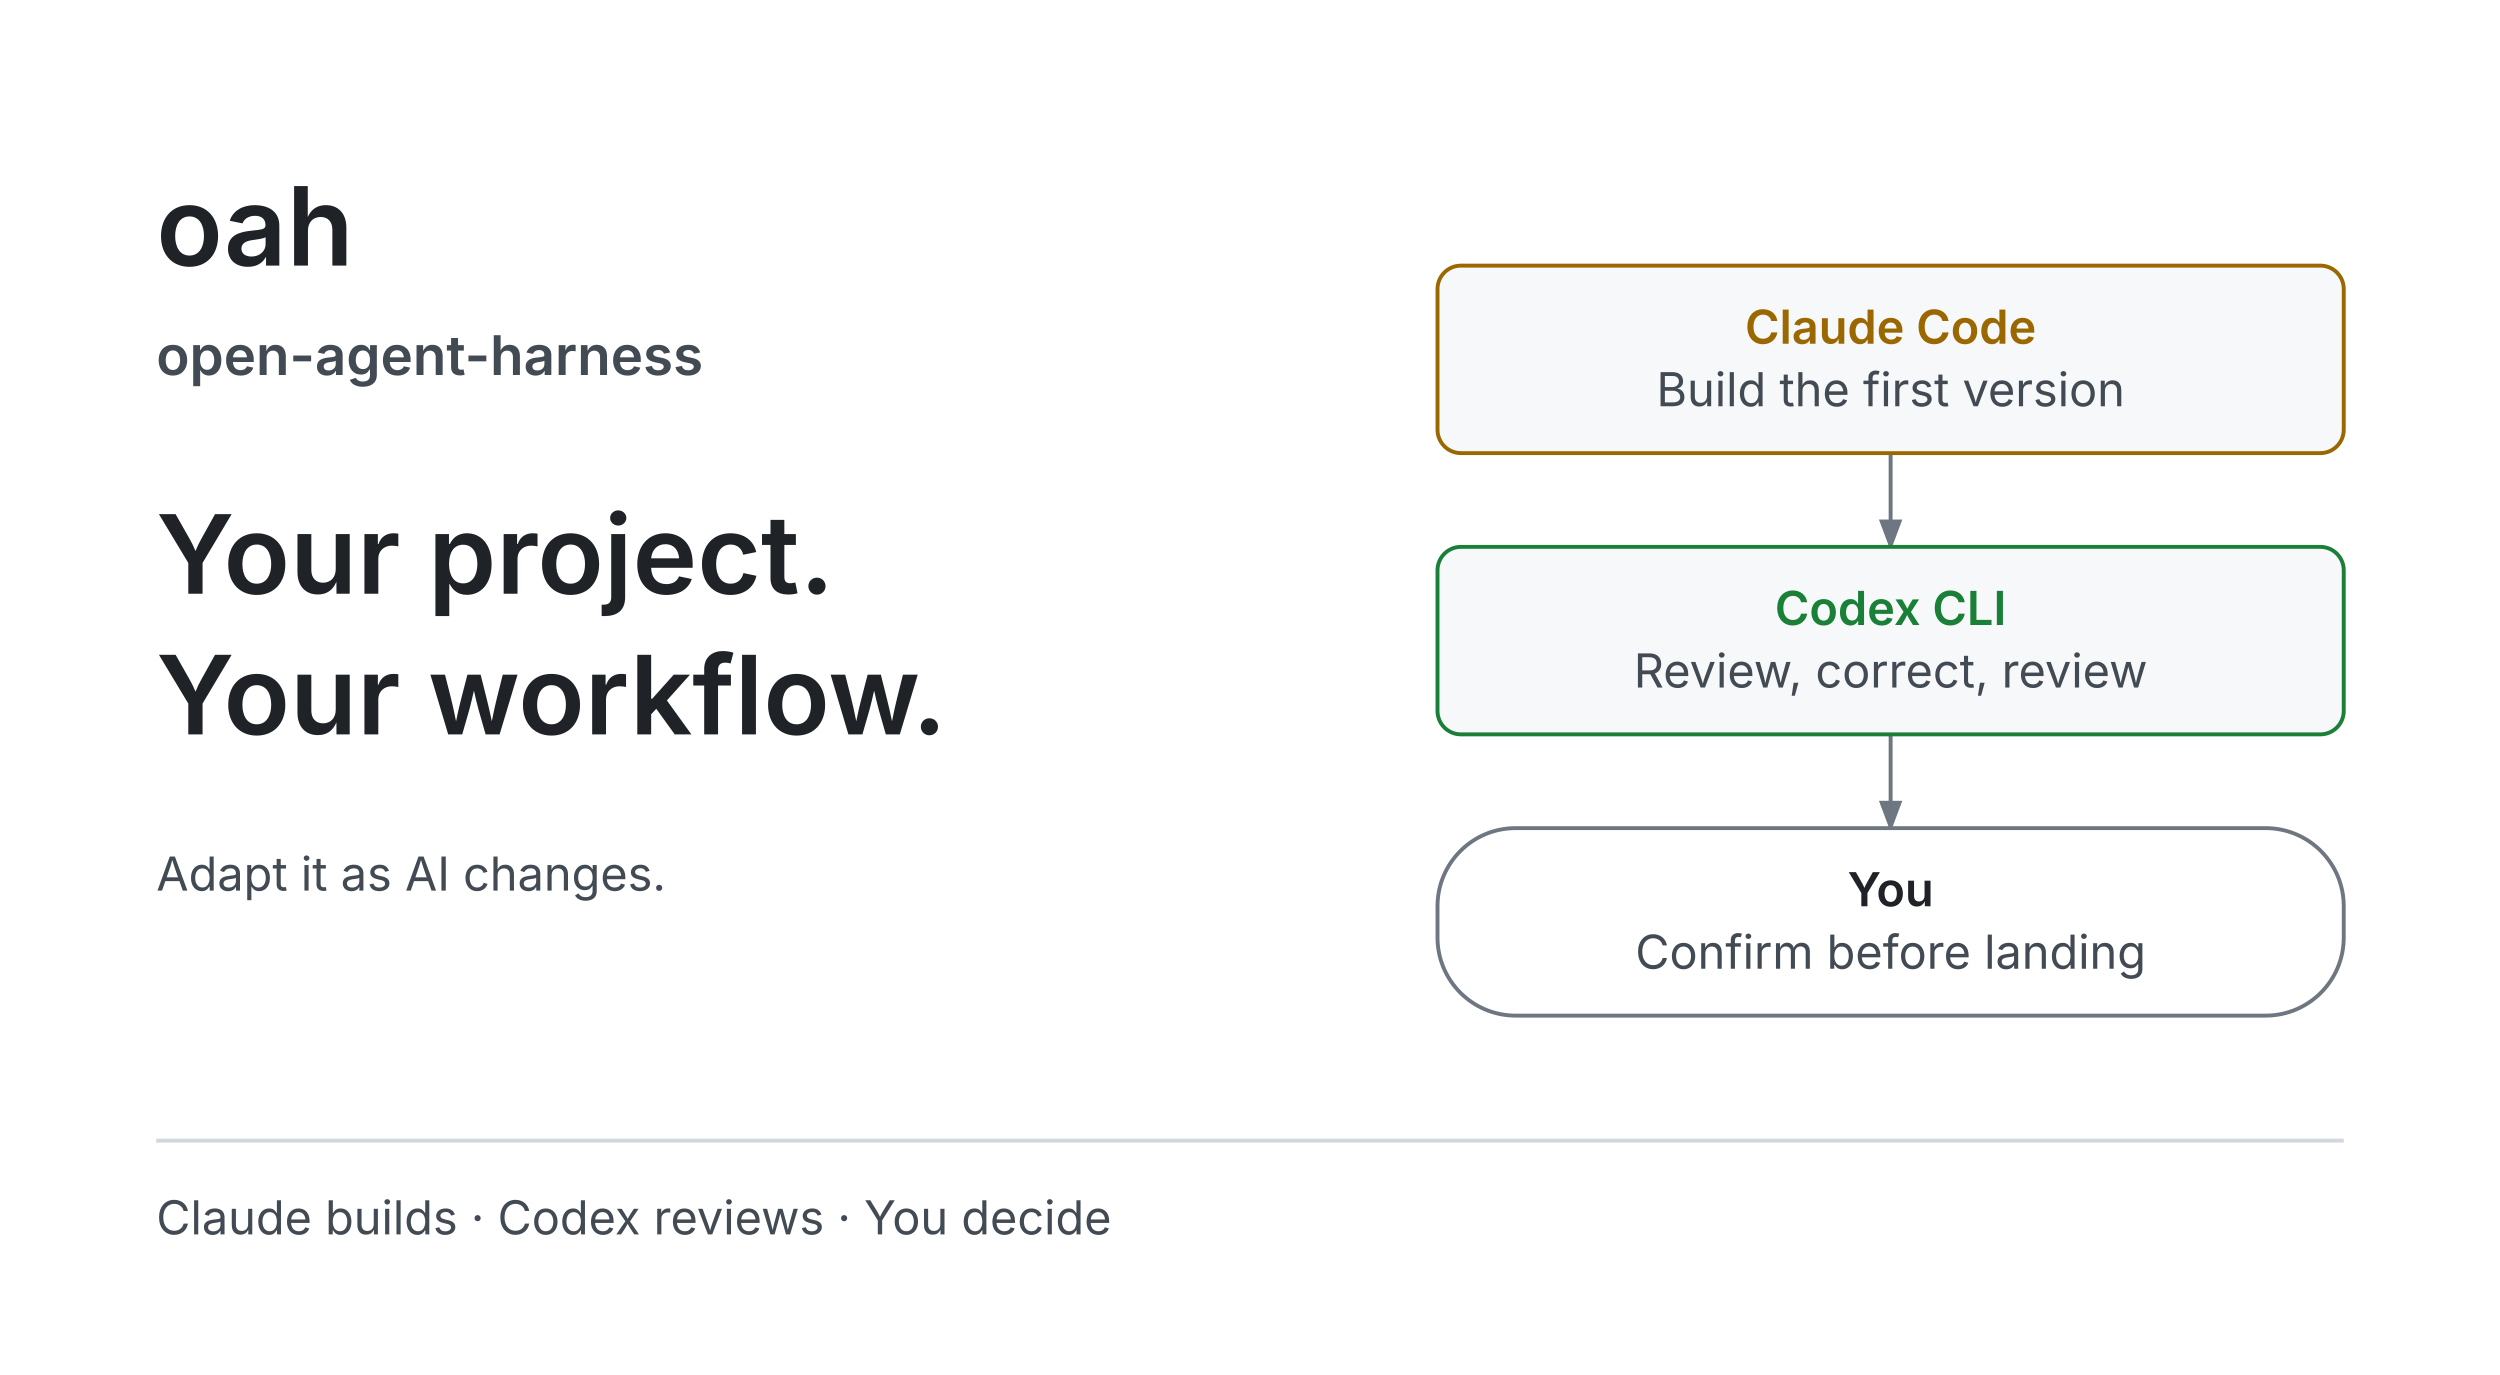
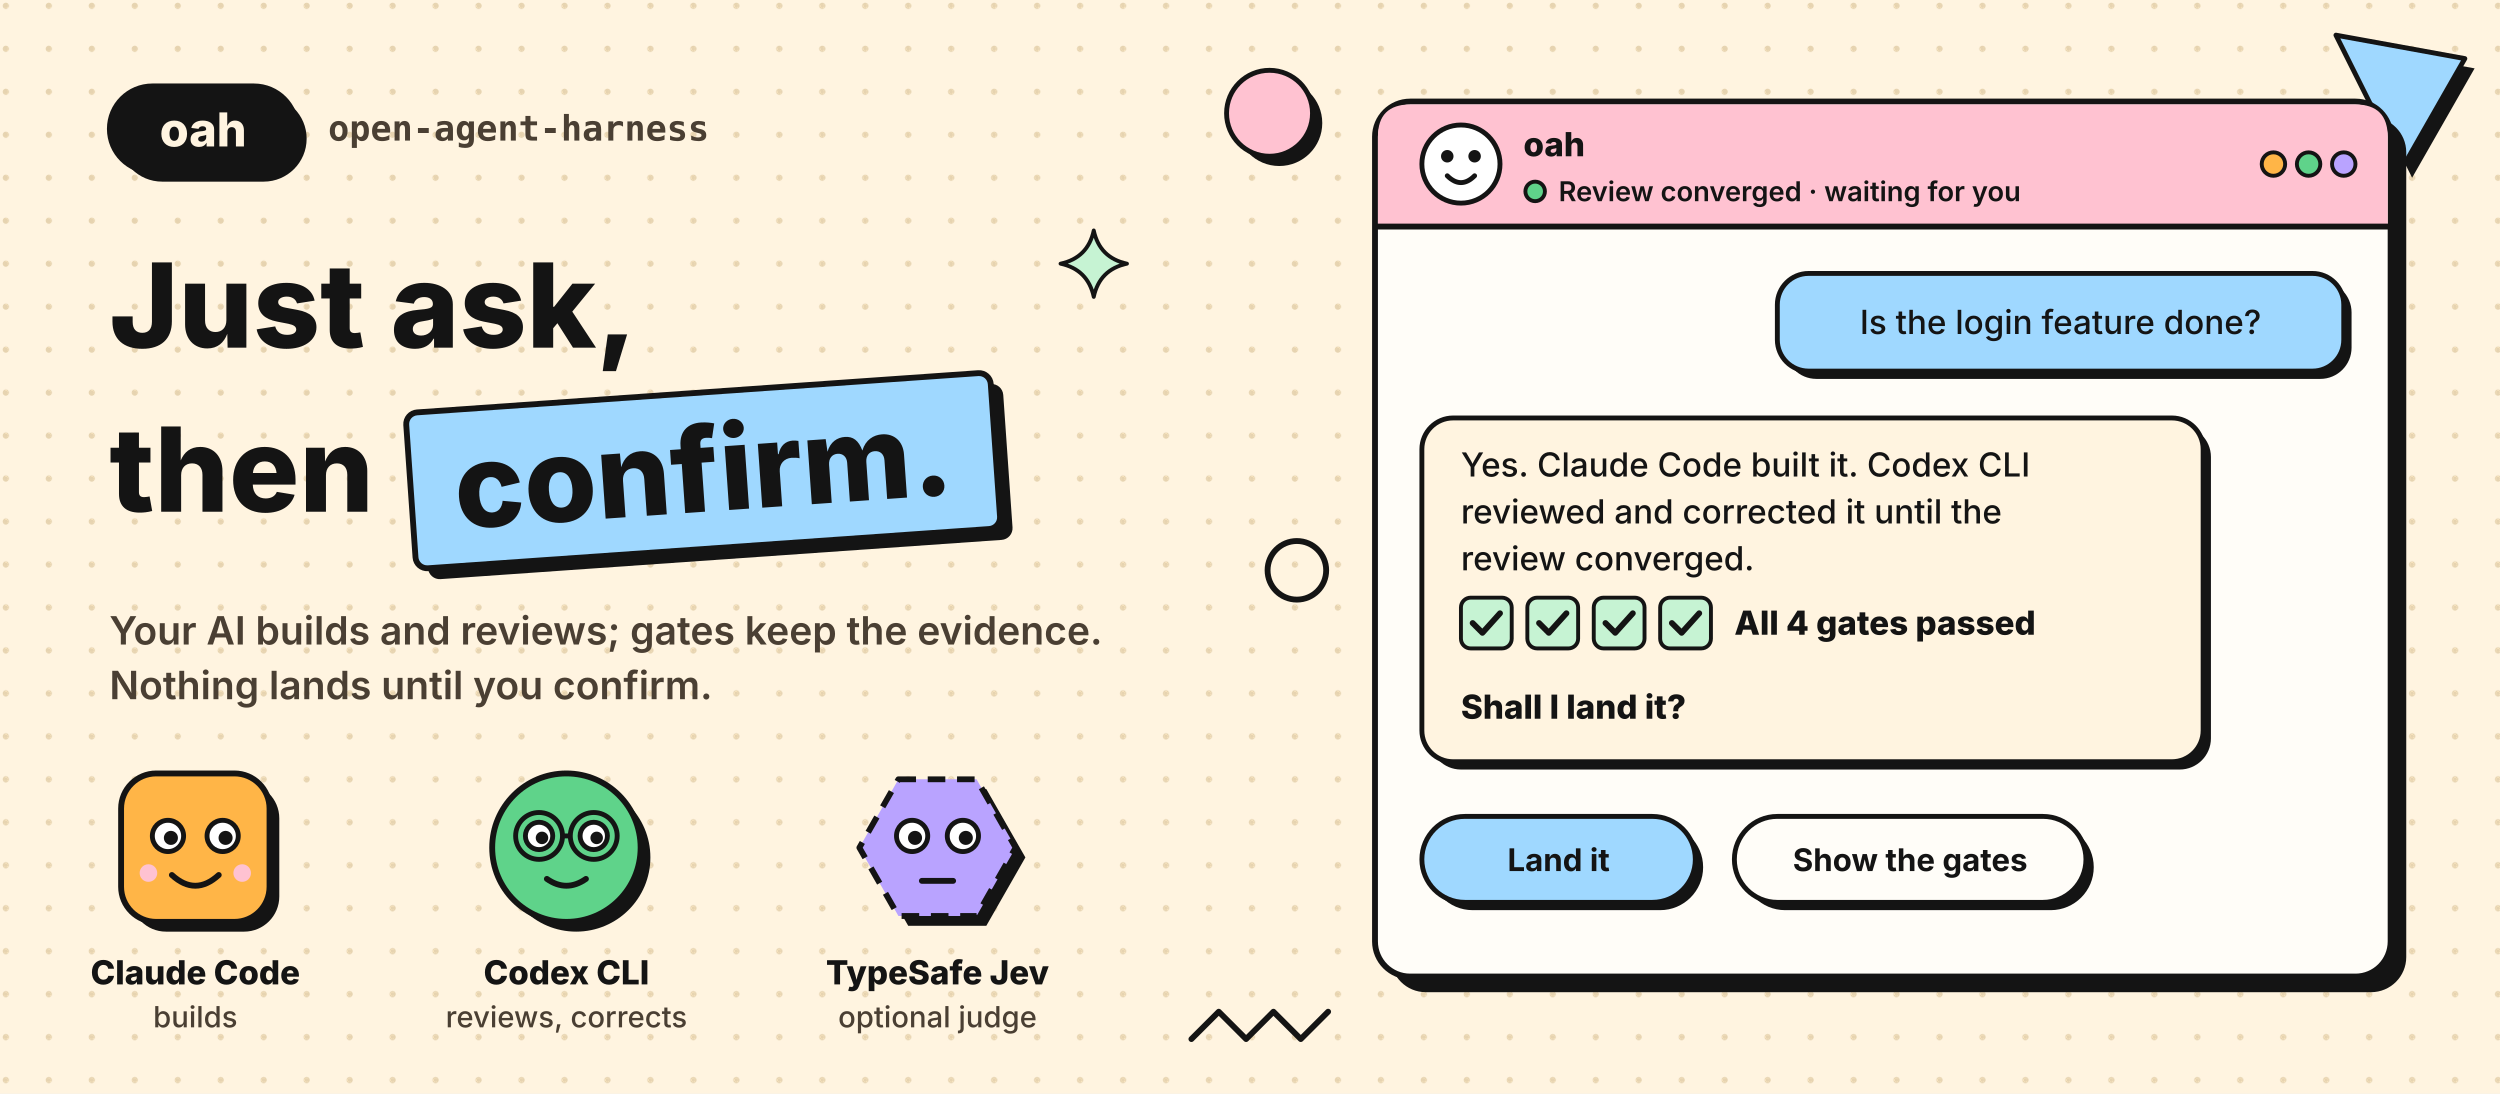
- <svg xmlns="http://www.w3.org/2000/svg" viewBox="0 0 640 352" role="img" aria-labelledby="banner-light-title banner-light-desc" id="banner-light-root">
+ <svg xmlns="http://www.w3.org/2000/svg" viewBox="0 0 1280 560" role="img" aria-labelledby="banner-light-title banner-light-desc" id="banner-light-root">
  <defs>
-     <style>#banner-light-root { font-family: system-ui, -apple-system, "Segoe UI", sans-serif; color: #1f2328; }
+     <style>#banner-light-root { font-family: system-ui, -apple-system, "Segoe UI", sans-serif; color: #141414; }
      #banner-light-root .diagram-container { width: 100%; overflow-x: auto; }
-       #banner-light-root .title { font-size: 28px; font-weight: 600; }
-       #banner-light-root .group { font-size: 14px; font-weight: 600; }
-       #banner-light-root .node { font-size: 12px; font-weight: 600; }
-       #banner-light-root .label { font-size: 12px; font-weight: 400; }
-       #banner-light-root .mono { font-family: ui-monospace, "SFMono-Regular", Consolas, monospace; font-size: 8px; }
-       #banner-light-root .arrow-label { font-family: ui-monospace, "SFMono-Regular", Consolas, monospace; font-size: 8px; font-weight: 400; }
+       #banner-light-root .display { font-family: "Arial Black", "Segoe UI Black", system-ui, -apple-system, "Segoe UI", sans-serif; font-size: 60px; font-weight: 800; }
+       #banner-light-root .brand { font-family: "Arial Black", "Segoe UI Black", system-ui, -apple-system, "Segoe UI", sans-serif; font-size: 24px; font-weight: 800; }
+       #banner-light-root .mono { font-family: ui-monospace, "SFMono-Regular", Consolas, monospace; font-size: 18px; font-weight: 600; }
+       #banner-light-root .tag { font-size: 20px; font-weight: 600; }
+       #banner-light-root .name { font-size: 17px; font-weight: 800; }
+       #banner-light-root .role { font-size: 15px; font-weight: 500; }
+       #banner-light-root .status { font-size: 14px; font-weight: 600; }
+       #banner-light-root .msg { font-size: 17px; font-weight: 500; }
+       #banner-light-root .strong { font-size: 17px; font-weight: 800; }
+       #banner-light-root .chip { font-size: 16px; font-weight: 700; }
      @media print {
#banner-light-root .diagram-container { overflow-x: visible; }
}</style>
-     <marker id="banner-light-arrow" markerWidth="8" markerHeight="6" refX="7" refY="3" orient="auto">
-       <polygon points="0 0, 8 3, 0 6" fill="#6e7781" />
-     </marker>
-     <marker id="banner-light-arrow-accent" markerWidth="8" markerHeight="6" refX="7" refY="3" orient="auto">
-       <polygon points="0 0, 8 3, 0 6" fill="#1a7f37" />
-     </marker>
-     <marker id="banner-light-arrow-link" markerWidth="8" markerHeight="6" refX="7" refY="3" orient="auto">
-       <polygon points="0 0, 8 3, 0 6" fill="#0969da" />
-     </marker>
+     <pattern id="banner-light-dots" width="22" height="22" patternUnits="userSpaceOnUse">
+       <circle cx="3" cy="3" r="1.6" fill="#e6d3b0" />
+     </pattern>
  </defs>
-   <rect x="0" y="0" width="640" height="352" rx="0" fill="#ffffff" />
-   <line x1="484" y1="116" x2="484" y2="140" stroke="#6e7781" stroke-width="1" marker-end="url(#banner-light-arrow)" />
-   <line x1="484" y1="188" x2="484" y2="212" stroke="#6e7781" stroke-width="1" marker-end="url(#banner-light-arrow)" />
-   <text x="40" y="68" class="title" text-anchor="start" fill="#1f2328">oah</text>
-   <text x="40" y="96" class="group" text-anchor="start" fill="#424a53">open-agent-harness</text>
-   <text x="40" y="152" class="title" text-anchor="start" fill="#1f2328">Your project.</text>
-   <text x="40" y="188" class="title" text-anchor="start" fill="#1f2328">Your workflow.</text>
-   <text x="40" y="228" class="label" text-anchor="start" fill="#424a53">Adapt it as AI changes.</text>
-   <rect x="368" y="68" width="232" height="48" rx="6" fill="#f6f8fa" stroke="#9a6700" stroke-width="1" />
-   <text x="484.0" y="88" class="node" text-anchor="middle" fill="#9a6700">Claude Code</text>
-   <text x="484.0" y="104" class="label" text-anchor="middle" fill="#424a53">Build the first version</text>
-   <rect x="368" y="140" width="232" height="48" rx="6" fill="#f6f8fa" stroke="#1a7f37" stroke-width="1" />
-   <text x="484.0" y="160" class="node" text-anchor="middle" fill="#1a7f37">Codex CLI</text>
-   <text x="484.0" y="176" class="label" text-anchor="middle" fill="#424a53">Review, correct, review</text>
-   <rect x="368" y="212" width="232" height="48" rx="20" fill="#ffffff" stroke="#6e7781" stroke-width="1" />
-   <text x="484.0" y="232" class="node" text-anchor="middle" fill="#1f2328">You</text>
-   <text x="484.0" y="248" class="label" text-anchor="middle" fill="#424a53">Confirm before landing</text>
-   <line x1="40" y1="292" x2="600" y2="292" stroke="#d0d7de" stroke-width="1" />
-   <text x="40" y="316" class="label" text-anchor="start" fill="#424a53">Claude builds · Codex reviews · You decide</text>
+   <rect x="0" y="0" width="1280" height="560" fill="#fff4e0" />
+   <rect x="0" y="0" width="1280" height="560" fill="url(#banner-light-dots)" />
+   <circle cx="655" cy="63" r="22" fill="#141414" />
+   <circle cx="650" cy="58" r="22" fill="#ffc2d1" stroke="#141414" stroke-width="2.5" />
+   <polygon points="1201,23 1267,35 1235,91" fill="#141414" />
+   <polygon points="1196,18 1262,30 1230,86" fill="#9fd8ff" stroke="#141414" stroke-width="2.5" stroke-linejoin="round" />
+   <circle cx="664" cy="292" r="15" fill="none" stroke="#141414" stroke-width="3" />
+   <path d="M610 532 l14 -14 l14 14 l14 -14 l14 14 l14 -14" fill="none" stroke="#141414" stroke-width="3" stroke-linecap="round" stroke-linejoin="round" />
+   <path d="M560 118 Q563 132 577 135 Q563 138 560 152 Q557 138 543 135 Q557 132 560 118 Z" fill="#c6f3d3" stroke="#141414" stroke-width="2" stroke-linejoin="round" />
+   <rect x="61" y="49" width="96" height="44" rx="22" fill="#141414" />
+   <rect x="56" y="44" width="96" height="44" rx="22" fill="#141414" stroke="#141414" stroke-width="2.5" />
+   <text x="104" y="75" class="brand" text-anchor="middle" fill="#fff4e0">oah</text>
+   <text x="168" y="72" class="mono" text-anchor="start" fill="#4a3f33">open-agent-harness</text>
+   <text x="56" y="178" class="display" text-anchor="start" fill="#141414">Just ask,</text>
+   <text x="56" y="262" class="display" text-anchor="start" fill="#141414">then</text>
+   <g transform="rotate(-4 360 241)">
+     <rect x="216" y="207" width="300" height="80" rx="6" fill="#141414" />
+     <rect x="210" y="201" width="300" height="80" rx="6" fill="#9fd8ff" stroke="#141414" stroke-width="3" />
+     <text x="360" y="262" class="display" text-anchor="middle" fill="#141414">confirm.</text>
+   </g>
+   <text x="56" y="330" class="tag" text-anchor="start" fill="#4a3f33">Your AI builds and reviews; gates keep the evidence.</text>
+   <text x="56" y="358" class="tag" text-anchor="start" fill="#4a3f33">Nothing lands until you confirm.</text>
+   <rect x="67" y="401" width="76" height="76" rx="18" fill="#141414" />
+   <rect x="62" y="396" width="76" height="76" rx="18" fill="#ffb547" stroke="#141414" stroke-width="3" />
+   <circle cx="86" cy="428" r="8" fill="#ffffff" stroke="#141414" stroke-width="2.5" />
+   <circle cx="87.5" cy="429" r="3.6" fill="#141414" />
+   <circle cx="114" cy="428" r="8" fill="#ffffff" stroke="#141414" stroke-width="2.5" />
+   <circle cx="115.5" cy="429" r="3.6" fill="#141414" />
+   <circle cx="76" cy="447" r="4.5" fill="#ffc2d1" />
+   <circle cx="124" cy="447" r="4.5" fill="#ffc2d1" />
+   <path d="M88 448 Q100 459 112 448" fill="none" stroke="#141414" stroke-width="3" stroke-linecap="round" />
+   <circle cx="295" cy="439" r="38" fill="#141414" />
+   <circle cx="290" cy="434" r="38" fill="#5fd38a" stroke="#141414" stroke-width="3" />
+   <circle cx="276" cy="428" r="7" fill="#ffffff" stroke="#141414" stroke-width="2.5" />
+   <circle cx="277.5" cy="429" r="3.2" fill="#141414" />
+   <circle cx="304" cy="428" r="7" fill="#ffffff" stroke="#141414" stroke-width="2.5" />
+   <circle cx="305.5" cy="429" r="3.2" fill="#141414" />
+   <circle cx="276" cy="428" r="12" fill="none" stroke="#141414" stroke-width="2.5" />
+   <circle cx="304" cy="428" r="12" fill="none" stroke="#141414" stroke-width="2.5" />
+   <line x1="288" y1="428" x2="292" y2="428" stroke="#141414" stroke-width="2.5" />
+   <path d="M280 450 Q290 457 300 450" fill="none" stroke="#141414" stroke-width="3" stroke-linecap="round" />
+   <polygon points="465,404 505,404 525,439 505,474 465,474 445,439" fill="#141414" />
+   <polygon points="460,399 500,399 520,434 500,469 460,469 440,434" fill="#b9a3ff" stroke="#141414" stroke-width="3" stroke-dasharray="9 6" stroke-linejoin="round" />
+   <circle cx="467" cy="428" r="8" fill="#ffffff" stroke="#141414" stroke-width="2.5" />
+   <circle cx="468.5" cy="429" r="3.6" fill="#141414" />
+   <circle cx="493" cy="428" r="8" fill="#ffffff" stroke="#141414" stroke-width="2.5" />
+   <circle cx="494.5" cy="429" r="3.6" fill="#141414" />
+   <line x1="472" y1="451" x2="488" y2="451" stroke="#141414" stroke-width="3" stroke-linecap="round" />
+   <text x="100" y="504" class="name" text-anchor="middle" fill="#141414">Claude Code</text>
+   <text x="100" y="526" class="role" text-anchor="middle" fill="#4a3f33">builds</text>
+   <text x="290" y="504" class="name" text-anchor="middle" fill="#141414">Codex CLI</text>
+   <text x="290" y="526" class="role" text-anchor="middle" fill="#4a3f33">reviews, corrects</text>
+   <text x="480" y="504" class="name" text-anchor="middle" fill="#141414">TypeSafe Jev</text>
+   <text x="480" y="526" class="role" text-anchor="middle" fill="#4a3f33">optional judge</text>
+   <rect x="712" y="60" width="520" height="448" rx="18" fill="#141414" />
+   <rect x="704" y="52" width="520" height="448" rx="18" fill="#fffdf8" stroke="#141414" stroke-width="3" />
+   <path d="M705.5 70 Q705.5 53.5 722 53.5 L1206 53.5 Q1222.5 53.5 1222.5 70 L1222.5 116 L705.5 116 Z" fill="#ffc2d1" />
+   <line x1="704" y1="116" x2="1224" y2="116" stroke="#141414" stroke-width="3" />
+   <circle cx="748" cy="84" r="20" fill="#ffffff" stroke="#141414" stroke-width="2.5" />
+   <circle cx="741" cy="80" r="3.2" fill="#141414" />
+   <circle cx="755" cy="80" r="3.2" fill="#141414" />
+   <path d="M741 90 Q748 97 755 90" fill="none" stroke="#141414" stroke-width="2.5" stroke-linecap="round" />
+   <text x="780" y="80" class="name" text-anchor="start" fill="#141414">oah</text>
+   <circle cx="786" cy="98" r="5" fill="#5fd38a" stroke="#141414" stroke-width="2" />
+   <text x="798" y="103" class="status" text-anchor="start" fill="#141414">Review converged · waiting for you</text>
+   <circle cx="1164" cy="84" r="6" fill="#ffb547" stroke="#141414" stroke-width="2" />
+   <circle cx="1182" cy="84" r="6" fill="#5fd38a" stroke="#141414" stroke-width="2" />
+   <circle cx="1200" cy="84" r="6" fill="#b9a3ff" stroke="#141414" stroke-width="2" />
+   <rect x="914" y="144" width="290" height="50" rx="16" fill="#141414" />
+   <rect x="910" y="140" width="290" height="50" rx="16" fill="#9fd8ff" stroke="#141414" stroke-width="2.5" />
+   <text x="1055" y="171" class="msg" text-anchor="middle" fill="#141414">Is the login feature done?</text>
+   <rect x="732" y="218" width="400" height="176" rx="16" fill="#141414" />
+   <rect x="728" y="214" width="400" height="176" rx="16" fill="#fff4e0" stroke="#141414" stroke-width="2.5" />
+   <text x="748" y="244" class="msg" text-anchor="start" fill="#141414">Yes. Claude Code built it. Codex CLI</text>
+   <text x="748" y="268" class="msg" text-anchor="start" fill="#141414">reviewed and corrected it until the</text>
+   <text x="748" y="292" class="msg" text-anchor="start" fill="#141414">review converged.</text>
+   <rect x="748" y="306" width="26" height="26" rx="5" fill="#c6f3d3" stroke="#141414" stroke-width="2" />
+   <path d="M754 319 l5 5 l9 -10" fill="none" stroke="#141414" stroke-width="3" stroke-linecap="round" stroke-linejoin="round" />
+   <rect x="782" y="306" width="26" height="26" rx="5" fill="#c6f3d3" stroke="#141414" stroke-width="2" />
+   <path d="M788 319 l5 5 l9 -10" fill="none" stroke="#141414" stroke-width="3" stroke-linecap="round" stroke-linejoin="round" />
+   <rect x="816" y="306" width="26" height="26" rx="5" fill="#c6f3d3" stroke="#141414" stroke-width="2" />
+   <path d="M822 319 l5 5 l9 -10" fill="none" stroke="#141414" stroke-width="3" stroke-linecap="round" stroke-linejoin="round" />
+   <rect x="850" y="306" width="26" height="26" rx="5" fill="#c6f3d3" stroke="#141414" stroke-width="2" />
+   <path d="M856 319 l5 5 l9 -10" fill="none" stroke="#141414" stroke-width="3" stroke-linecap="round" stroke-linejoin="round" />
+   <text x="888" y="325" class="strong" text-anchor="start" fill="#141414">All 4 gates passed</text>
+   <text x="748" y="368" class="strong" text-anchor="start" fill="#141414">Shall I land it?</text>
+   <rect x="732" y="422" width="140" height="44" rx="22" fill="#141414" />
+   <rect x="728" y="418" width="140" height="44" rx="22" fill="#9fd8ff" stroke="#141414" stroke-width="2.5" />
+   <text x="798" y="446" class="chip" text-anchor="middle" fill="#141414">Land it</text>
+   <rect x="892" y="422" width="180" height="44" rx="22" fill="#141414" />
+   <rect x="888" y="418" width="180" height="44" rx="22" fill="#fffdf8" stroke="#141414" stroke-width="2.5" />
+   <text x="978" y="446" class="chip" text-anchor="middle" fill="#141414">Show the gates</text>
</svg>
